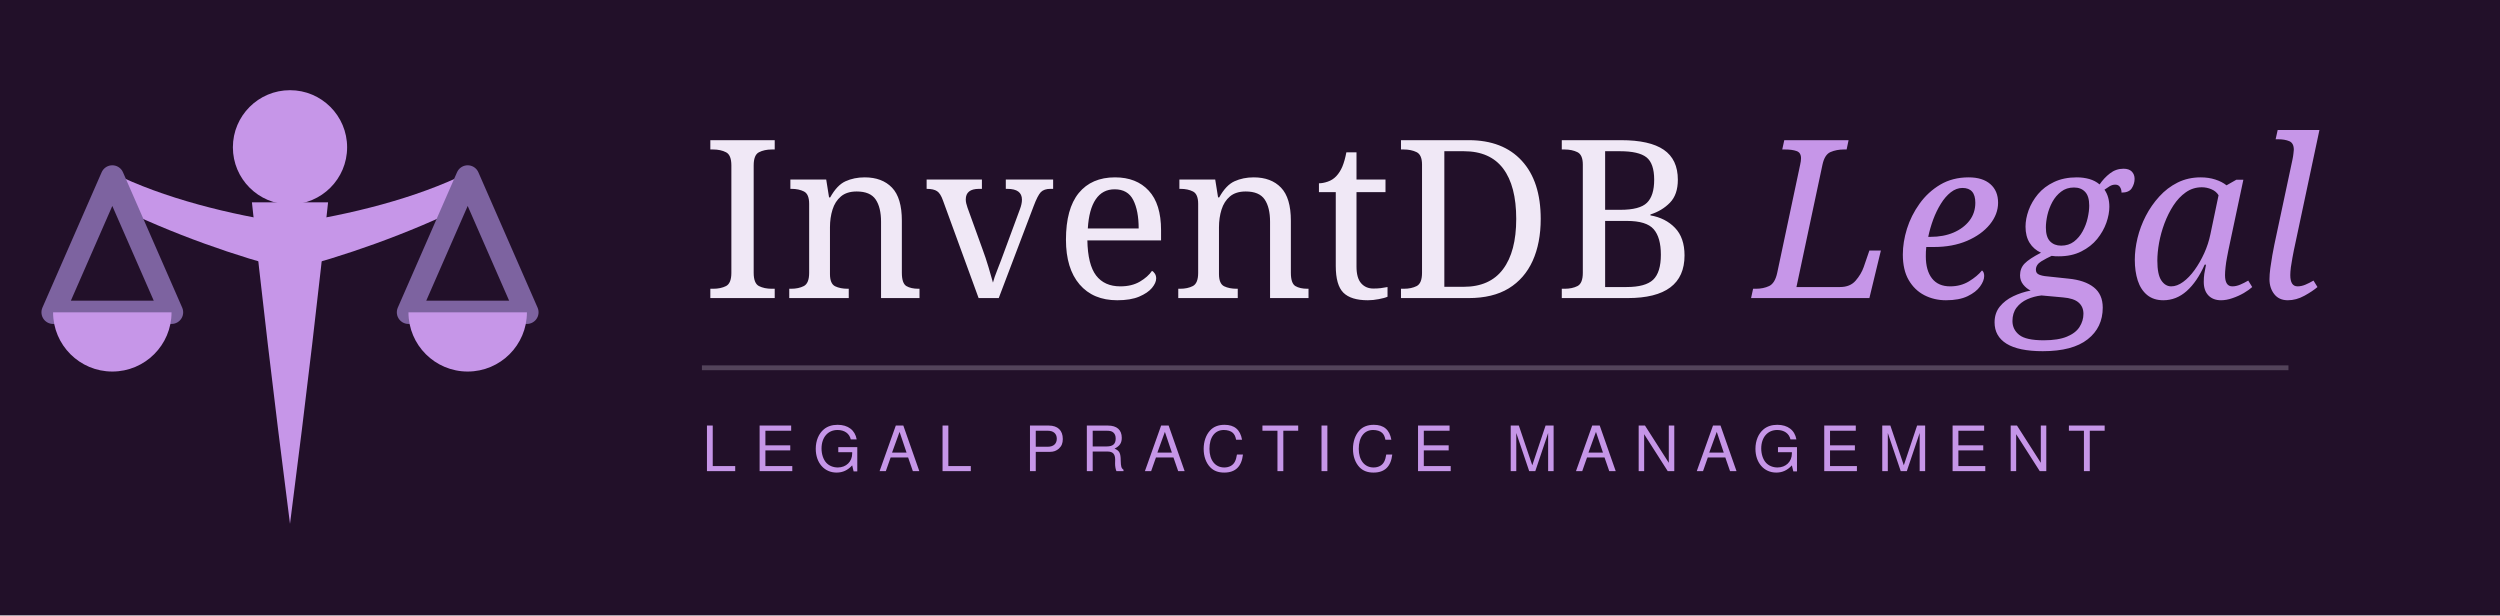
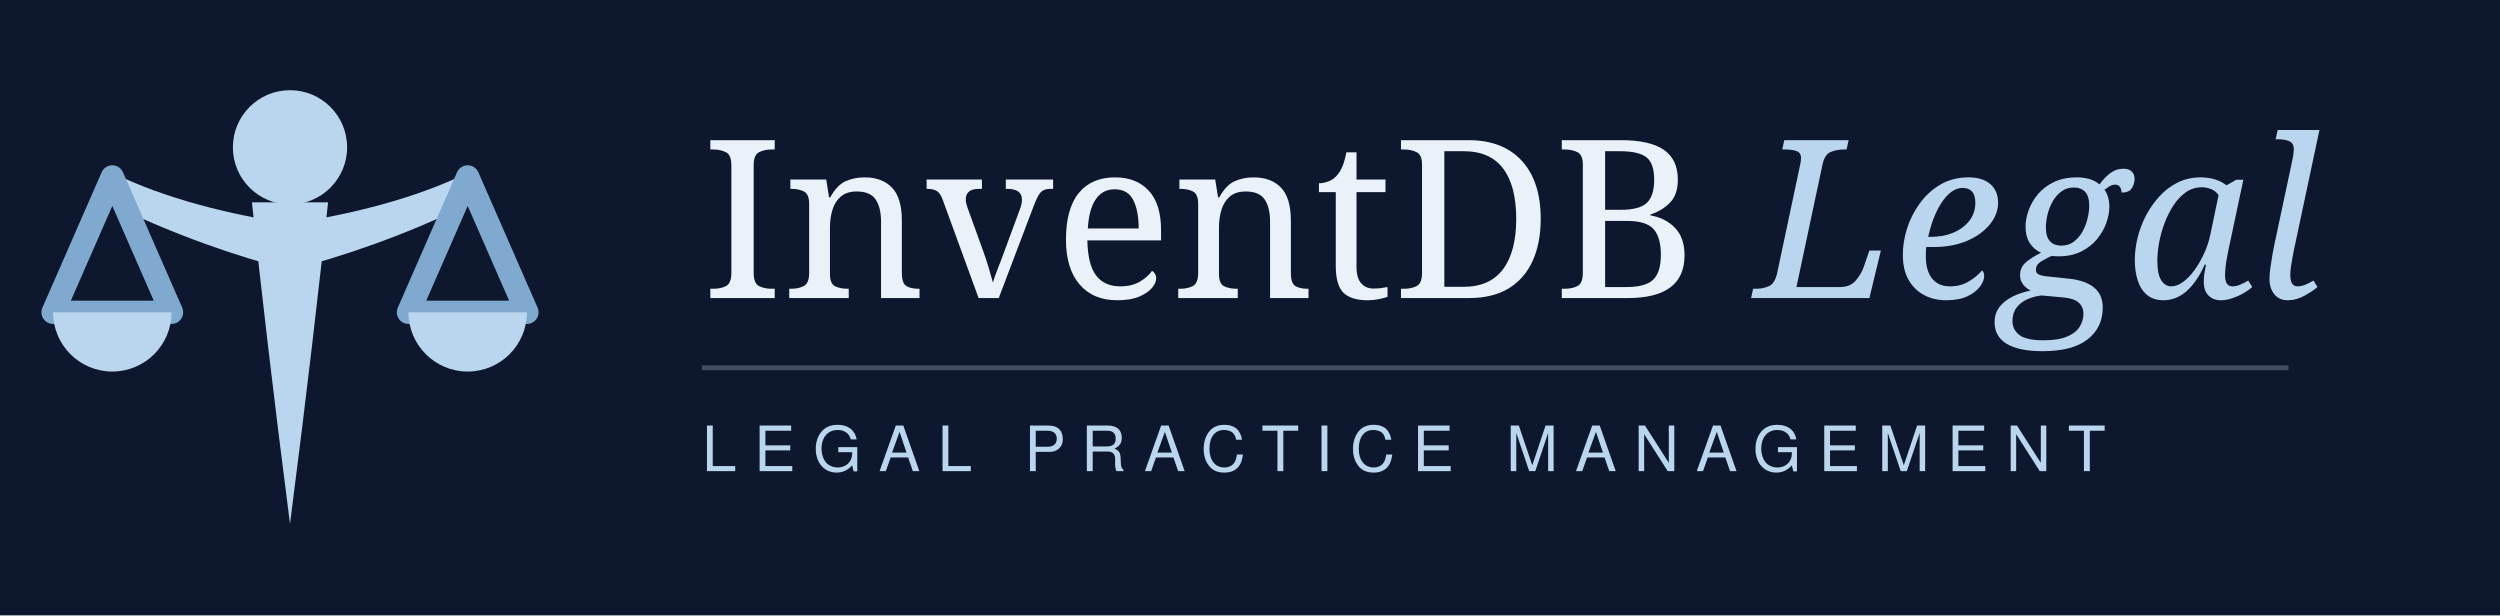
<svg xmlns="http://www.w3.org/2000/svg" viewBox="0 0 520 128" width="520" height="128" role="img" aria-label="InventDB Legal — Legal Practice Management">
-   <rect width="520" height="128" fill="#221029" />
+   <rect width="520" height="128" fill="#0d182e" />
  <g transform="translate(4 6) scale(0.88)">
-     <circle cx="64" cy="28" r="13.5" fill="#c696e8" />
-     <path d="M55 41 C57 60 60 86 64 117 C68 86 71 60 73 41 Z" fill="#c696e8" />
-     <path d="M64 46 C50 44 34 40 22 34 L22 41.5 C36 48.5 52 54 64 57 Z" fill="#c696e8" />
-     <path d="M64 46 C78 44 94 40 106 34 L106 41.5 C92 48.5 76 54 64 57 Z" fill="#c696e8" />
-     <path d="M22 35 L8 67 L36 67 Z" fill="none" stroke="#7d63a0" stroke-width="5.5" stroke-linejoin="round" />
-     <path d="M8 67 A14 14 0 0 0 36 67 Z" fill="#c696e8" />
-     <path d="M106 35 L92 67 L120 67 Z" fill="none" stroke="#7d63a0" stroke-width="5.5" stroke-linejoin="round" />
-     <path d="M92 67 A14 14 0 0 0 120 67 Z" fill="#c696e8" />
+     <circle cx="64" cy="28" r="13.5" fill="#b9d6ee" />
+     <path d="M55 41 C57 60 60 86 64 117 C68 86 71 60 73 41 Z" fill="#b9d6ee" />
+     <path d="M64 46 C50 44 34 40 22 34 L22 41.5 C36 48.5 52 54 64 57 Z" fill="#b9d6ee" />
+     <path d="M64 46 C78 44 94 40 106 34 L106 41.5 C92 48.5 76 54 64 57 Z" fill="#b9d6ee" />
+     <path d="M22 35 L8 67 L36 67 Z" fill="none" stroke="#7fa9cf" stroke-width="5.5" stroke-linejoin="round" />
+     <path d="M8 67 A14 14 0 0 0 36 67 Z" fill="#b9d6ee" />
+     <path d="M106 35 L92 67 L120 67 Z" fill="none" stroke="#7fa9cf" stroke-width="5.5" stroke-linejoin="round" />
+     <path d="M92 67 A14 14 0 0 0 120 67 Z" fill="#b9d6ee" />
  </g>
  <g font-family="Cormorant Garamond, Georgia, serif">
-     <text x="146" y="62" font-size="46" font-weight="500" fill="#f0e8f6">InventDB <tspan font-style="italic" font-weight="300" fill="#c696e8">Legal</tspan>
+     <text x="146" y="62" font-size="46" font-weight="500" fill="#e9f1f9">InventDB <tspan font-style="italic" font-weight="300" fill="#b9d6ee">Legal</tspan>
    </text>
  </g>
-   <rect x="146" y="76" width="330" height="1" fill="rgba(240,232,246,0.24)" />
-   <text x="146" y="98" font-family="Poppins, Helvetica, Arial, sans-serif" font-size="13" letter-spacing="3.6" fill="#c696e8">LEGAL PRACTICE MANAGEMENT</text>
+   <rect x="146" y="76" width="330" height="1" fill="rgba(233,241,249,0.24)" />
+   <text x="146" y="98" font-family="Poppins, Helvetica, Arial, sans-serif" font-size="13" letter-spacing="3.6" fill="#b9d6ee">LEGAL PRACTICE MANAGEMENT</text>
</svg>
